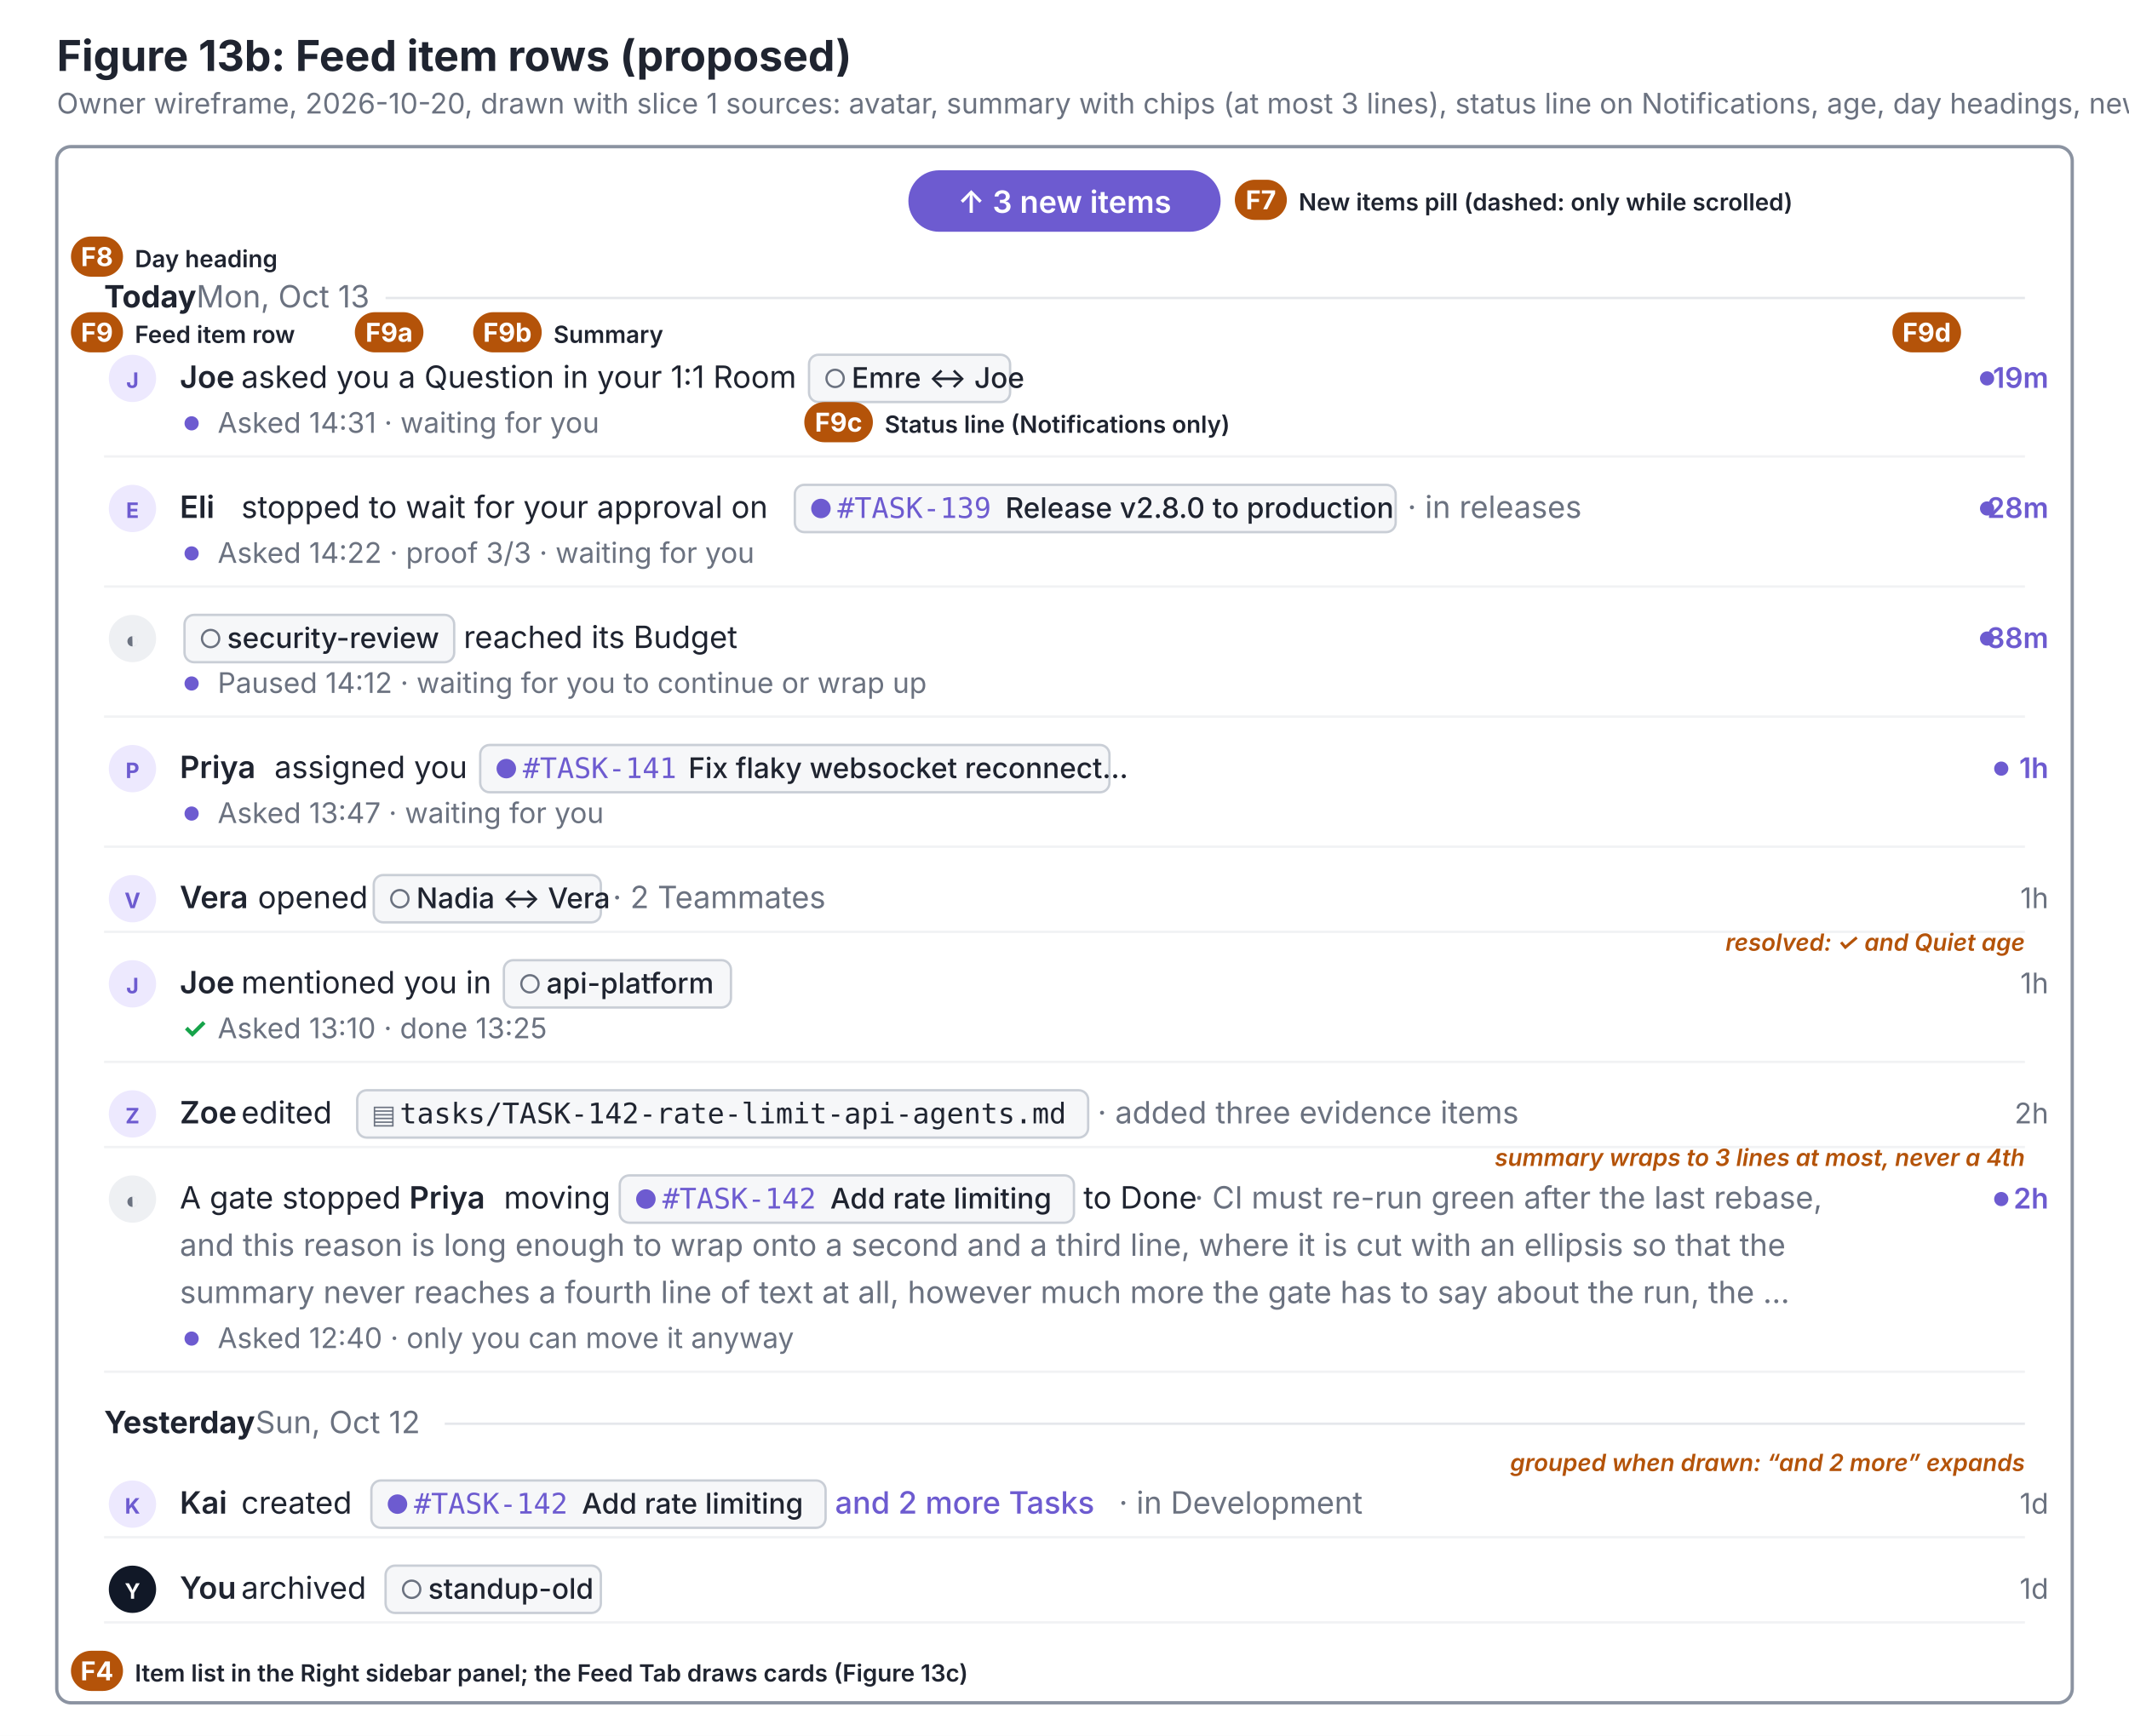
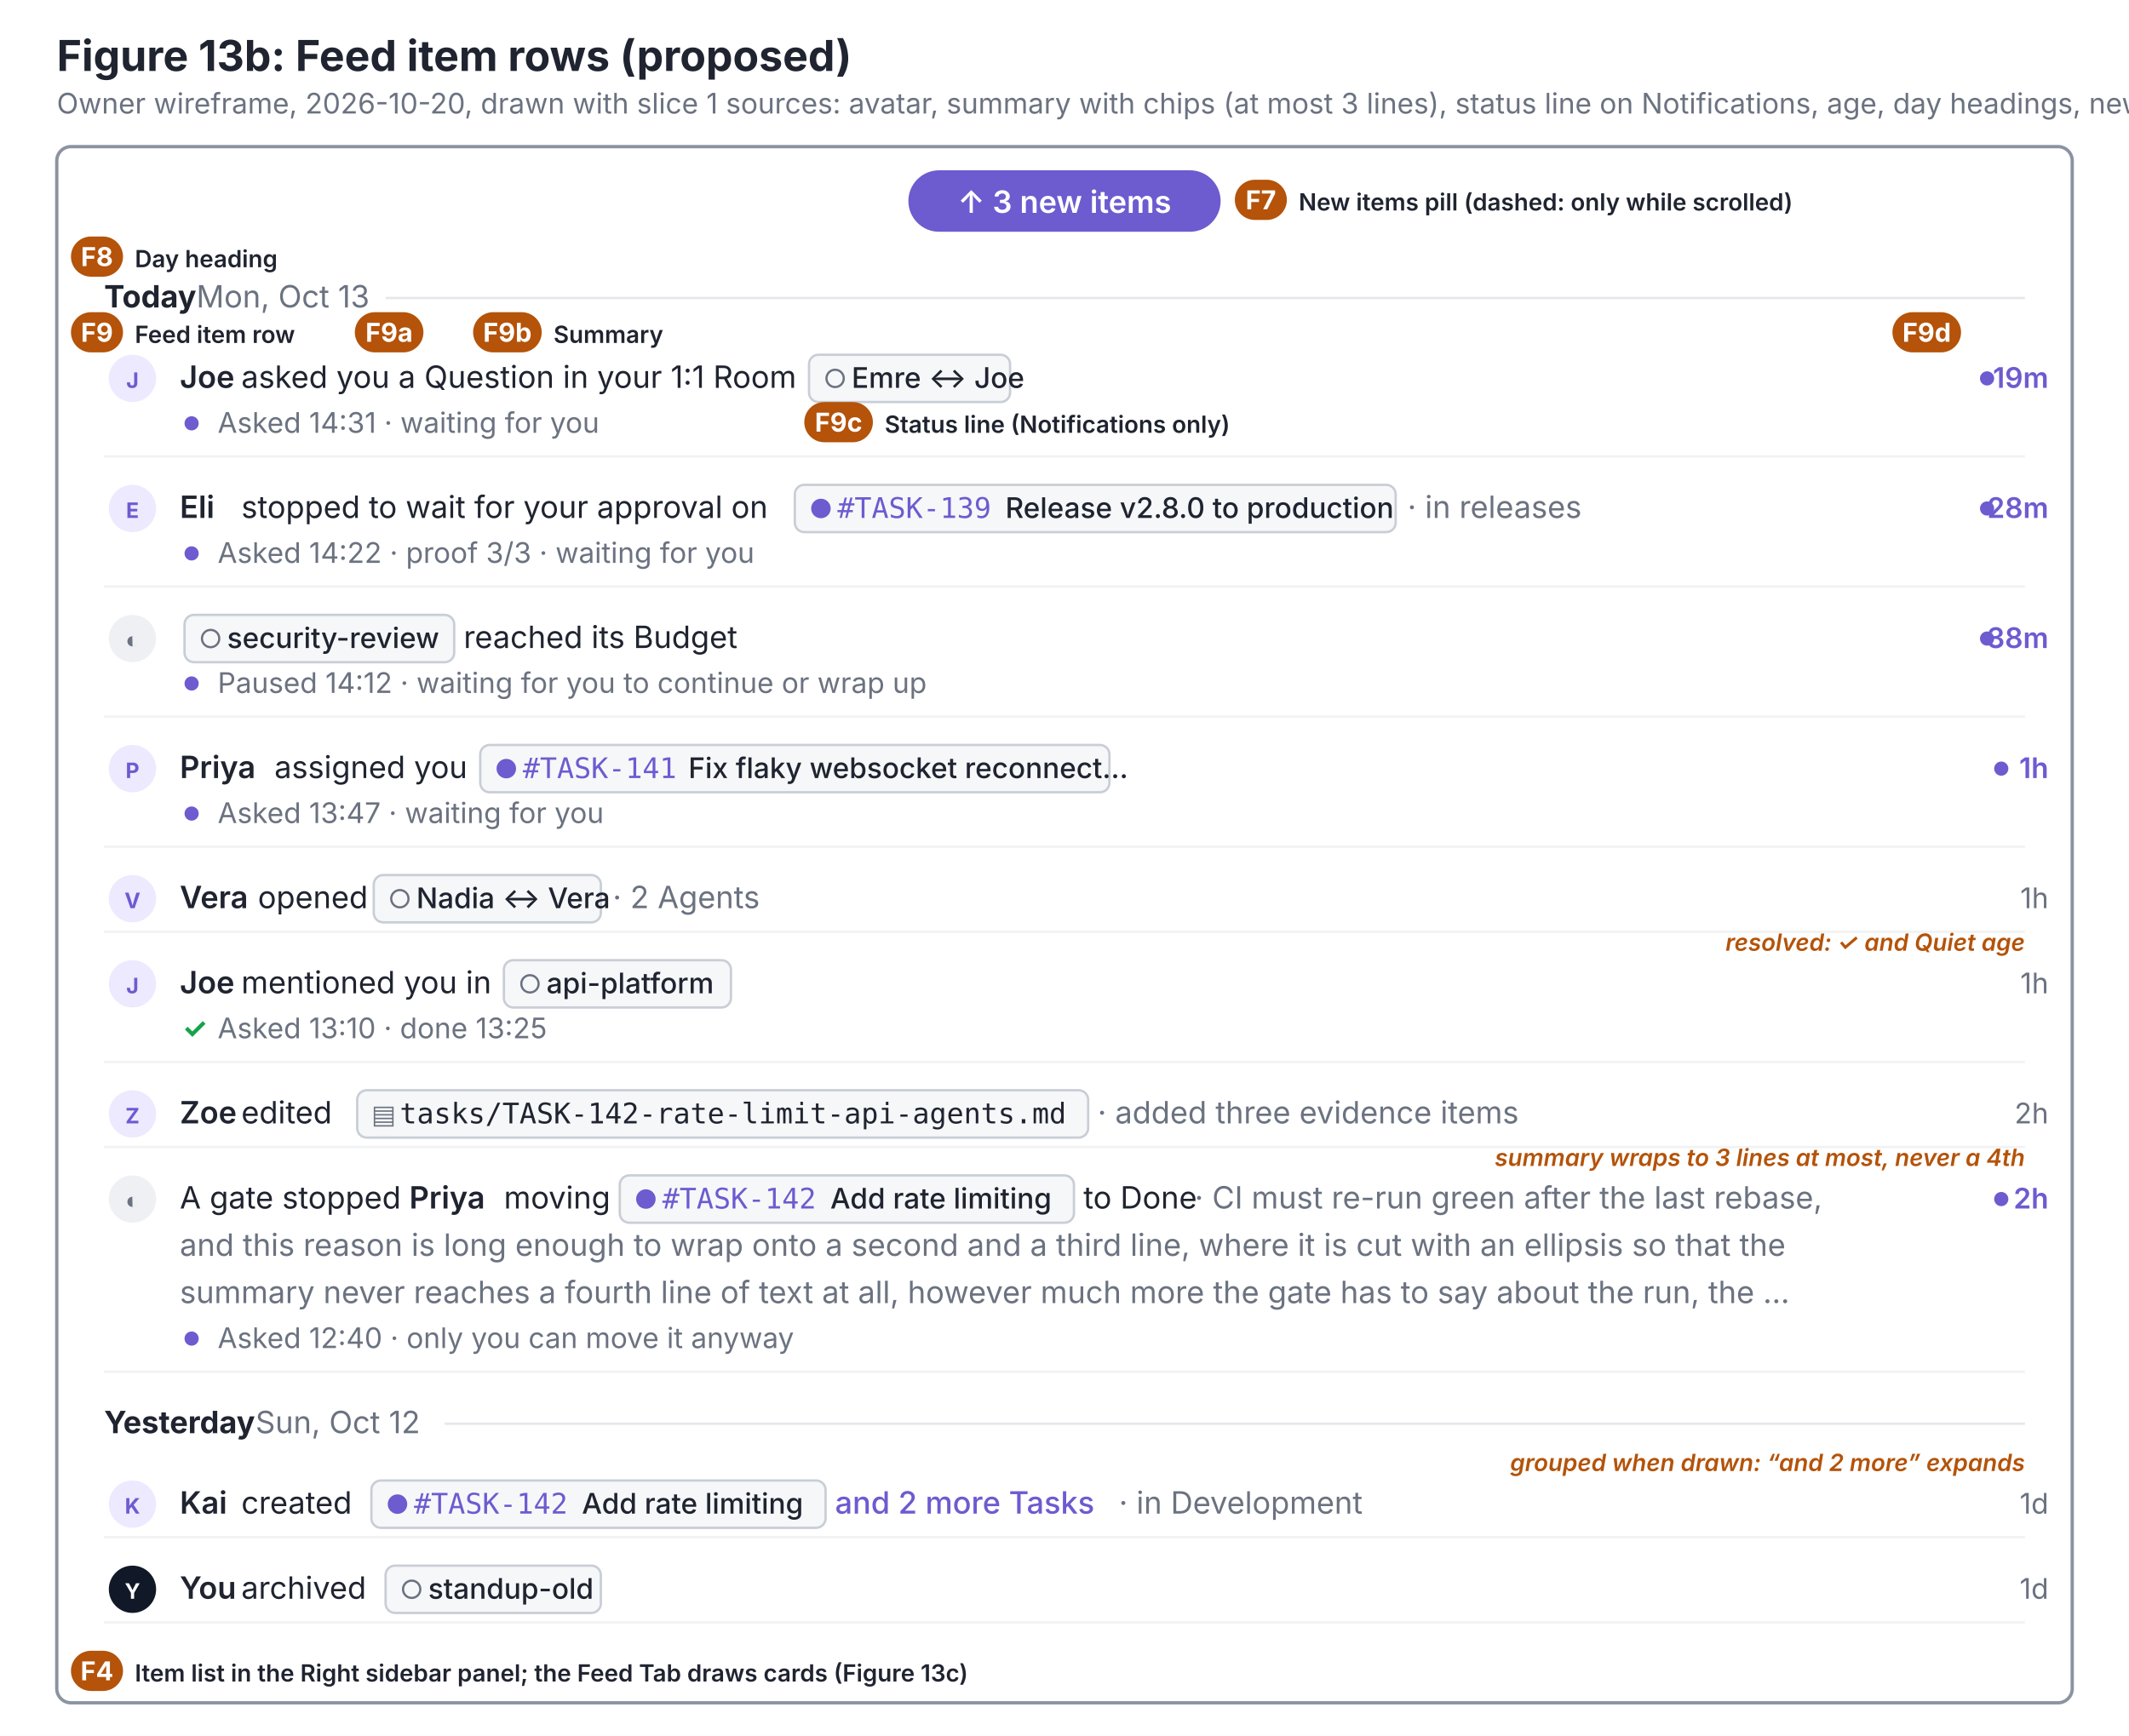
<svg xmlns="http://www.w3.org/2000/svg" viewBox="0 0 900 734" width="900" height="734" font-family="Inter, 'Segoe UI', Helvetica, Arial, sans-serif" xml:space="preserve" style="white-space: pre" role="img" aria-label="Figure 13b: Feed item rows">
  <rect width="900" height="734" fill="#ffffff" />
  <text x="24" y="30" font-size="18" font-weight="700" fill="#1f2430" text-anchor="start">Figure 13b: Feed item rows (proposed)</text>
  <text x="24" y="48" font-size="12" font-weight="400" fill="#6b7280" text-anchor="start">Owner wireframe, 2026-10-20, drawn with slice 1 sources: avatar, summary with chips (at most 3 lines), status line on Notifications, age, day headings, new items pill.</text>
  <rect x="24" y="62" width="852" height="658" rx="6" fill="#fff" stroke="#8b93a1" stroke-width="1.4" />
  <rect x="384" y="72" width="132" height="26" rx="13" fill="#6d5bd0" />
  <text x="450" y="90" font-size="13" font-weight="600" fill="#fff" text-anchor="middle">↑ 3 new items</text>
  <rect x="522" y="76" width="22" height="17" rx="8.5" fill="#b45309" />
  <text x="533.0" y="88.5" font-size="11" font-weight="700" fill="#fff" text-anchor="middle">F7</text>
  <text x="549" y="89" font-size="10" font-weight="600" fill="#1f2430" stroke="#fff" stroke-width="4" paint-order="stroke">New items pill (dashed: only while scrolled)</text>
  <text x="44" y="130" font-size="13" font-weight="700" fill="#1f2430" text-anchor="start">Today</text>
  <text x="83" y="130" font-size="13" font-weight="400" fill="#6b7280" text-anchor="start">Mon, Oct 13</text>
  <line x1="163" y1="126" x2="856" y2="126" stroke="#e5e7eb" />
  <rect x="30" y="100" width="22" height="17" rx="8.5" fill="#b45309" />
  <text x="41.0" y="112.5" font-size="11" font-weight="700" fill="#fff" text-anchor="middle">F8</text>
  <text x="57" y="113" font-size="10" font-weight="600" fill="#1f2430" stroke="#fff" stroke-width="4" paint-order="stroke">Day heading</text>
  <circle cx="56" cy="160" r="10" fill="#ede9fe" />
  <text x="56" y="164" font-size="9" font-weight="700" fill="#6d5bd0" text-anchor="middle">J</text>
  <text x="76" y="164" font-size="13" font-weight="600" fill="#1f2430" text-anchor="start">Joe</text>
  <text x="102" y="164" font-size="13" font-weight="400" fill="#1f2430" text-anchor="start">asked you a Question in your 1:1 Room </text>
  <rect x="342" y="150" width="85" height="20" rx="4" fill="#f6f7f9" stroke="#c9ced6" />
  <text x="348" y="164" font-size="11" font-weight="400" fill="#6b7280" text-anchor="start">○</text>
  <text x="360" y="164" font-size="12" font-weight="500" fill="#1f2430" text-anchor="start">Emre ↔ Joe</text>
  <circle cx="840" cy="160" r="3" fill="#6d5bd0" />
  <text x="866" y="164" font-size="12" font-weight="600" fill="#6d5bd0" text-anchor="end">19m</text>
  <rect x="30" y="132" width="22" height="17" rx="8.5" fill="#b45309" />
  <text x="41.0" y="144.5" font-size="11" font-weight="700" fill="#fff" text-anchor="middle">F9</text>
  <text x="57" y="145" font-size="10" font-weight="600" fill="#1f2430" stroke="#fff" stroke-width="4" paint-order="stroke">Feed item row</text>
  <rect x="150" y="132" width="29" height="17" rx="8.5" fill="#b45309" />
  <text x="164.5" y="144.5" font-size="11" font-weight="700" fill="#fff" text-anchor="middle">F9a</text>
  <rect x="200" y="132" width="29" height="17" rx="8.5" fill="#b45309" />
  <text x="214.5" y="144.5" font-size="11" font-weight="700" fill="#fff" text-anchor="middle">F9b</text>
  <text x="234" y="145" font-size="10" font-weight="600" fill="#1f2430" stroke="#fff" stroke-width="4" paint-order="stroke">Summary</text>
  <rect x="800" y="132" width="29" height="17" rx="8.5" fill="#b45309" />
  <text x="814.5" y="144.5" font-size="11" font-weight="700" fill="#fff" text-anchor="middle">F9d</text>
  <circle cx="81" cy="179" r="3" fill="#6d5bd0" />
  <text x="92" y="183" font-size="12" font-weight="400" fill="#6b7280" text-anchor="start">Asked 14:31 · waiting for you</text>
  <rect x="340" y="170" width="29" height="17" rx="8.5" fill="#b45309" />
  <text x="354.5" y="182.5" font-size="11" font-weight="700" fill="#fff" text-anchor="middle">F9c</text>
  <text x="374" y="183" font-size="10" font-weight="600" fill="#1f2430" stroke="#fff" stroke-width="4" paint-order="stroke">Status line (Notifications only)</text>
  <line x1="44" y1="193" x2="856" y2="193" stroke="#f1f2f4" />
  <circle cx="56" cy="215" r="10" fill="#ede9fe" />
  <text x="56" y="219" font-size="9" font-weight="700" fill="#6d5bd0" text-anchor="middle">E</text>
  <text x="76" y="219" font-size="13" font-weight="600" fill="#1f2430" text-anchor="start">Eli</text>
  <text x="102" y="219" font-size="13" font-weight="400" fill="#1f2430" text-anchor="start">stopped to wait for your approval on </text>
  <rect x="336" y="205" width="254" height="20" rx="4" fill="#f6f7f9" stroke="#c9ced6" />
  <text x="342" y="219" font-size="11" font-weight="400" fill="#6d5bd0" text-anchor="start">●</text>
  <text x="354" y="219" font-size="12" font-weight="400" fill="#6d5bd0" text-anchor="start" font-family="Consolas, Menlo, monospace">#TASK-139</text>
  <text x="425" y="219" font-size="12" font-weight="500" fill="#1f2430" text-anchor="start">Release v2.8.0 to production</text>
  <text x="595" y="219" font-size="13" font-weight="400" fill="#6b7280" text-anchor="start">· in releases</text>
  <circle cx="840" cy="215" r="3" fill="#6d5bd0" />
  <text x="866" y="219" font-size="12" font-weight="600" fill="#6d5bd0" text-anchor="end">28m</text>
  <circle cx="81" cy="234" r="3" fill="#6d5bd0" />
  <text x="92" y="238" font-size="12" font-weight="400" fill="#6b7280" text-anchor="start">Asked 14:22 · proof 3/3 · waiting for you</text>
  <line x1="44" y1="248" x2="856" y2="248" stroke="#f1f2f4" />
  <circle cx="56" cy="270" r="10" fill="#eef0f3" />
  <text x="56" y="274" font-size="10" font-weight="700" fill="#6b7280" text-anchor="middle">◐</text>
  <rect x="78" y="260" width="114" height="20" rx="4" fill="#f6f7f9" stroke="#c9ced6" />
  <text x="84" y="274" font-size="11" font-weight="400" fill="#6b7280" text-anchor="start">○</text>
  <text x="96" y="274" font-size="12" font-weight="500" fill="#1f2430" text-anchor="start">security-review</text>
  <text x="196" y="274" font-size="13" font-weight="400" fill="#1f2430" text-anchor="start">reached its Budget</text>
  <circle cx="840" cy="270" r="3" fill="#6d5bd0" />
  <text x="866" y="274" font-size="12" font-weight="600" fill="#6d5bd0" text-anchor="end">38m</text>
  <circle cx="81" cy="289" r="3" fill="#6d5bd0" />
  <text x="92" y="293" font-size="12" font-weight="400" fill="#6b7280" text-anchor="start">Paused 14:12 · waiting for you to continue or wrap up</text>
  <line x1="44" y1="303" x2="856" y2="303" stroke="#f1f2f4" />
  <circle cx="56" cy="325" r="10" fill="#ede9fe" />
  <text x="56" y="329" font-size="9" font-weight="700" fill="#6d5bd0" text-anchor="middle">P</text>
  <text x="76" y="329" font-size="13" font-weight="600" fill="#1f2430" text-anchor="start">Priya</text>
  <text x="116" y="329" font-size="13" font-weight="400" fill="#1f2430" text-anchor="start">assigned you </text>
  <rect x="203" y="315" width="266" height="20" rx="4" fill="#f6f7f9" stroke="#c9ced6" />
  <text x="209" y="329" font-size="11" font-weight="400" fill="#6d5bd0" text-anchor="start">●</text>
  <text x="221" y="329" font-size="12" font-weight="400" fill="#6d5bd0" text-anchor="start" font-family="Consolas, Menlo, monospace">#TASK-141</text>
  <text x="291" y="329" font-size="12" font-weight="500" fill="#1f2430" text-anchor="start">Fix flaky websocket reconnect…</text>
  <circle cx="846" cy="325" r="3" fill="#6d5bd0" />
  <text x="866" y="329" font-size="12" font-weight="600" fill="#6d5bd0" text-anchor="end">1h</text>
  <circle cx="81" cy="344" r="3" fill="#6d5bd0" />
  <text x="92" y="348" font-size="12" font-weight="400" fill="#6b7280" text-anchor="start">Asked 13:47 · waiting for you</text>
  <line x1="44" y1="358" x2="856" y2="358" stroke="#f1f2f4" />
  <circle cx="56" cy="380" r="10" fill="#ede9fe" />
  <text x="56" y="384" font-size="9" font-weight="700" fill="#6d5bd0" text-anchor="middle">V</text>
  <text x="76" y="384" font-size="13" font-weight="600" fill="#1f2430" text-anchor="start">Vera</text>
  <text x="109" y="384" font-size="13" font-weight="400" fill="#1f2430" text-anchor="start">opened </text>
  <rect x="158" y="370" width="96" height="20" rx="4" fill="#f6f7f9" stroke="#c9ced6" />
  <text x="164" y="384" font-size="11" font-weight="400" fill="#6b7280" text-anchor="start">○</text>
  <text x="176" y="384" font-size="12" font-weight="500" fill="#1f2430" text-anchor="start">Nadia ↔ Vera</text>
-   <text x="259" y="384" font-size="13" font-weight="400" fill="#6b7280" text-anchor="start">· 2 Teammates</text>
+   <text x="259" y="384" font-size="13" font-weight="400" fill="#6b7280" text-anchor="start">· 2 Agents</text>
  <text x="866" y="384" font-size="12" font-weight="400" fill="#6b7280" text-anchor="end">1h</text>
  <line x1="44" y1="394" x2="856" y2="394" stroke="#f1f2f4" />
  <circle cx="56" cy="416" r="10" fill="#ede9fe" />
  <text x="56" y="420" font-size="9" font-weight="700" fill="#6d5bd0" text-anchor="middle">J</text>
  <text x="76" y="420" font-size="13" font-weight="600" fill="#1f2430" text-anchor="start">Joe</text>
  <text x="102" y="420" font-size="13" font-weight="400" fill="#1f2430" text-anchor="start">mentioned you in </text>
  <rect x="213" y="406" width="96" height="20" rx="4" fill="#f6f7f9" stroke="#c9ced6" />
  <text x="219" y="420" font-size="11" font-weight="400" fill="#6b7280" text-anchor="start">○</text>
  <text x="231" y="420" font-size="12" font-weight="500" fill="#1f2430" text-anchor="start">api-platform</text>
  <text x="866" y="420" font-size="12" font-weight="400" fill="#6b7280" text-anchor="end">1h</text>
  <text x="77" y="439" font-size="12" font-weight="700" fill="#16a34a" text-anchor="start">✓</text>
  <text x="92" y="439" font-size="12" font-weight="400" fill="#6b7280" text-anchor="start">Asked 13:10 · done 13:25</text>
  <text x="856" y="402" font-size="10" font-weight="600" fill="#b45309" text-anchor="end" font-style="italic">resolved: ✓ and Quiet age</text>
  <line x1="44" y1="449" x2="856" y2="449" stroke="#f1f2f4" />
  <circle cx="56" cy="471" r="10" fill="#ede9fe" />
  <text x="56" y="475" font-size="9" font-weight="700" fill="#6d5bd0" text-anchor="middle">Z</text>
  <text x="76" y="475" font-size="13" font-weight="600" fill="#1f2430" text-anchor="start">Zoe</text>
  <text x="102" y="475" font-size="13" font-weight="400" fill="#1f2430" text-anchor="start">edited </text>
  <rect x="151" y="461" width="309" height="20" rx="4" fill="#f6f7f9" stroke="#c9ced6" />
  <text x="157" y="475" font-size="11" font-weight="400" fill="#6b7280" text-anchor="start">▤</text>
  <text x="169" y="475" font-size="12" font-weight="500" fill="#1f2430" text-anchor="start" font-family="Consolas, Menlo, monospace">tasks/TASK-142-rate-limit-api-agents.md</text>
  <text x="464" y="475" font-size="13" font-weight="400" fill="#6b7280" text-anchor="start">· added three evidence items</text>
  <text x="866" y="475" font-size="12" font-weight="400" fill="#6b7280" text-anchor="end">2h</text>
  <line x1="44" y1="485" x2="856" y2="485" stroke="#f1f2f4" />
  <circle cx="56" cy="507" r="10" fill="#eef0f3" />
  <text x="56" y="511" font-size="10" font-weight="700" fill="#6b7280" text-anchor="middle">◐</text>
  <text x="76" y="511" font-size="13" font-weight="400" fill="#1f2430" text-anchor="start">A gate stopped </text>
  <text x="173" y="511" font-size="13" font-weight="600" fill="#1f2430" text-anchor="start">Priya</text>
  <text x="213" y="511" font-size="13" font-weight="400" fill="#1f2430" text-anchor="start">moving </text>
  <rect x="262" y="497" width="192" height="20" rx="4" fill="#f6f7f9" stroke="#c9ced6" />
  <text x="268" y="511" font-size="11" font-weight="400" fill="#6d5bd0" text-anchor="start">●</text>
  <text x="280" y="511" font-size="12" font-weight="400" fill="#6d5bd0" text-anchor="start" font-family="Consolas, Menlo, monospace">#TASK-142</text>
  <text x="351" y="511" font-size="12" font-weight="500" fill="#1f2430" text-anchor="start">Add rate limiting</text>
  <text x="458" y="511" font-size="13" font-weight="400" fill="#1f2430" text-anchor="start">to Done</text>
  <text x="505" y="511" font-size="13" font-weight="400" fill="#6b7280" text-anchor="start">· CI must re-run green after the last rebase,</text>
  <text x="76" y="531" font-size="13" font-weight="400" fill="#6b7280" text-anchor="start">and this reason is long enough to wrap onto a second and a third line, where it is cut with an ellipsis so that the</text>
  <text x="76" y="551" font-size="13" font-weight="400" fill="#6b7280" text-anchor="start">summary never reaches a fourth line of text at all, however much more the gate has to say about the run, the …</text>
  <circle cx="846" cy="507" r="3" fill="#6d5bd0" />
  <text x="866" y="511" font-size="12" font-weight="600" fill="#6d5bd0" text-anchor="end">2h</text>
  <circle cx="81" cy="566" r="3" fill="#6d5bd0" />
  <text x="92" y="570" font-size="12" font-weight="400" fill="#6b7280" text-anchor="start">Asked 12:40 · only you can move it anyway</text>
  <text x="856" y="493" font-size="10" font-weight="600" fill="#b45309" text-anchor="end" font-style="italic">summary wraps to 3 lines at most, never a 4th</text>
  <line x1="44" y1="580" x2="856" y2="580" stroke="#f1f2f4" />
  <text x="44" y="606" font-size="13" font-weight="700" fill="#1f2430" text-anchor="start">Yesterday</text>
  <text x="108" y="606" font-size="13" font-weight="400" fill="#6b7280" text-anchor="start">Sun, Oct 12</text>
  <line x1="188" y1="602" x2="856" y2="602" stroke="#e5e7eb" />
  <circle cx="56" cy="636" r="10" fill="#ede9fe" />
  <text x="56" y="640" font-size="9" font-weight="700" fill="#6d5bd0" text-anchor="middle">K</text>
  <text x="76" y="640" font-size="13" font-weight="600" fill="#1f2430" text-anchor="start">Kai</text>
  <text x="102" y="640" font-size="13" font-weight="400" fill="#1f2430" text-anchor="start">created </text>
  <rect x="157" y="626" width="192" height="20" rx="4" fill="#f6f7f9" stroke="#c9ced6" />
  <text x="163" y="640" font-size="11" font-weight="400" fill="#6d5bd0" text-anchor="start">●</text>
  <text x="175" y="640" font-size="12" font-weight="400" fill="#6d5bd0" text-anchor="start" font-family="Consolas, Menlo, monospace">#TASK-142</text>
  <text x="246" y="640" font-size="12" font-weight="500" fill="#1f2430" text-anchor="start">Add rate limiting</text>
  <text x="353" y="640" font-size="13" font-weight="500" fill="#6d5bd0" text-anchor="start">and 2 more Tasks</text>
  <text x="473" y="640" font-size="13" font-weight="400" fill="#6b7280" text-anchor="start">· in Development</text>
  <text x="866" y="640" font-size="12" font-weight="400" fill="#6b7280" text-anchor="end">1d</text>
  <text x="856" y="622" font-size="10" font-weight="600" fill="#b45309" text-anchor="end" font-style="italic">grouped when drawn: “and 2 more” expands</text>
  <line x1="44" y1="650" x2="856" y2="650" stroke="#f1f2f4" />
  <circle cx="56" cy="672" r="10" fill="#111827" />
  <text x="56" y="676" font-size="9" font-weight="700" fill="#fff" text-anchor="middle">Y</text>
  <text x="76" y="676" font-size="13" font-weight="600" fill="#1f2430" text-anchor="start">You</text>
  <text x="102" y="676" font-size="13" font-weight="400" fill="#1f2430" text-anchor="start">archived </text>
  <rect x="163" y="662" width="91" height="20" rx="4" fill="#f6f7f9" stroke="#c9ced6" />
  <text x="169" y="676" font-size="11" font-weight="400" fill="#6b7280" text-anchor="start">○</text>
  <text x="181" y="676" font-size="12" font-weight="500" fill="#1f2430" text-anchor="start">standup-old</text>
  <text x="866" y="676" font-size="12" font-weight="400" fill="#6b7280" text-anchor="end">1d</text>
  <line x1="44" y1="686" x2="856" y2="686" stroke="#f1f2f4" />
  <rect x="30" y="698" width="22" height="17" rx="8.5" fill="#b45309" />
  <text x="41.0" y="710.5" font-size="11" font-weight="700" fill="#fff" text-anchor="middle">F4</text>
  <text x="57" y="711" font-size="10" font-weight="600" fill="#1f2430" stroke="#fff" stroke-width="4" paint-order="stroke">Item list in the Right sidebar panel; the Feed Tab draws cards (Figure 13c)</text>
</svg>
